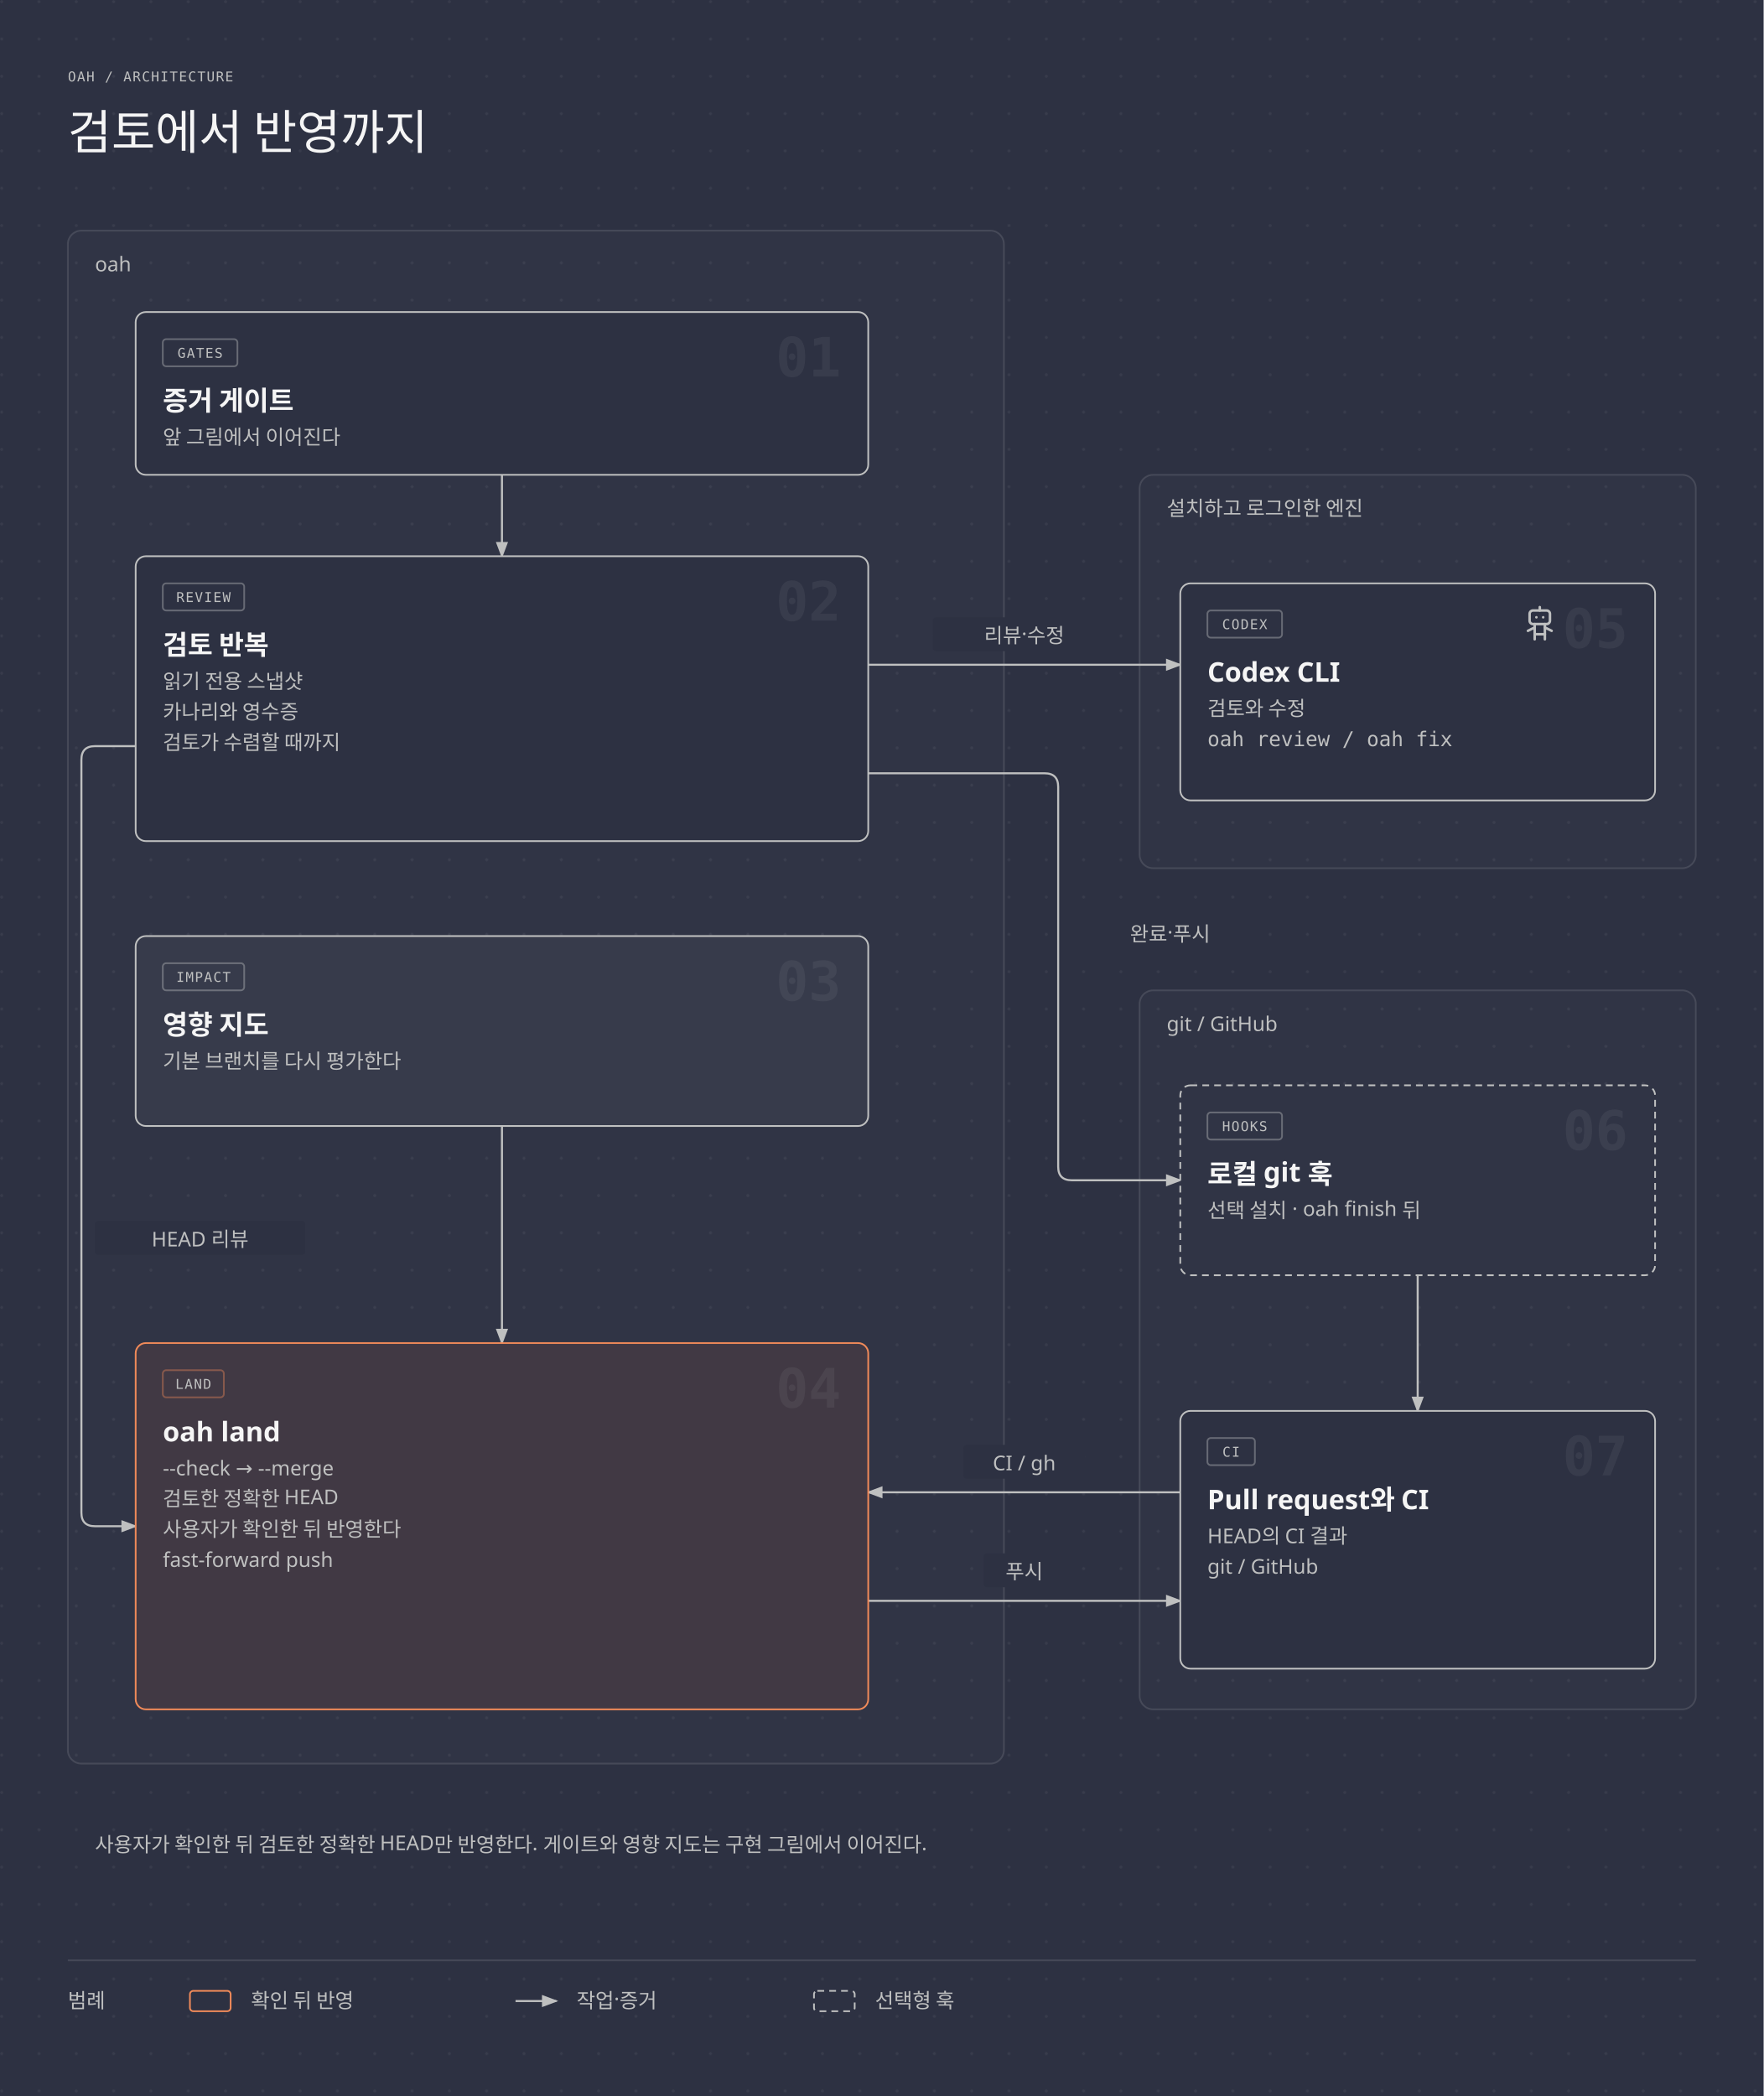
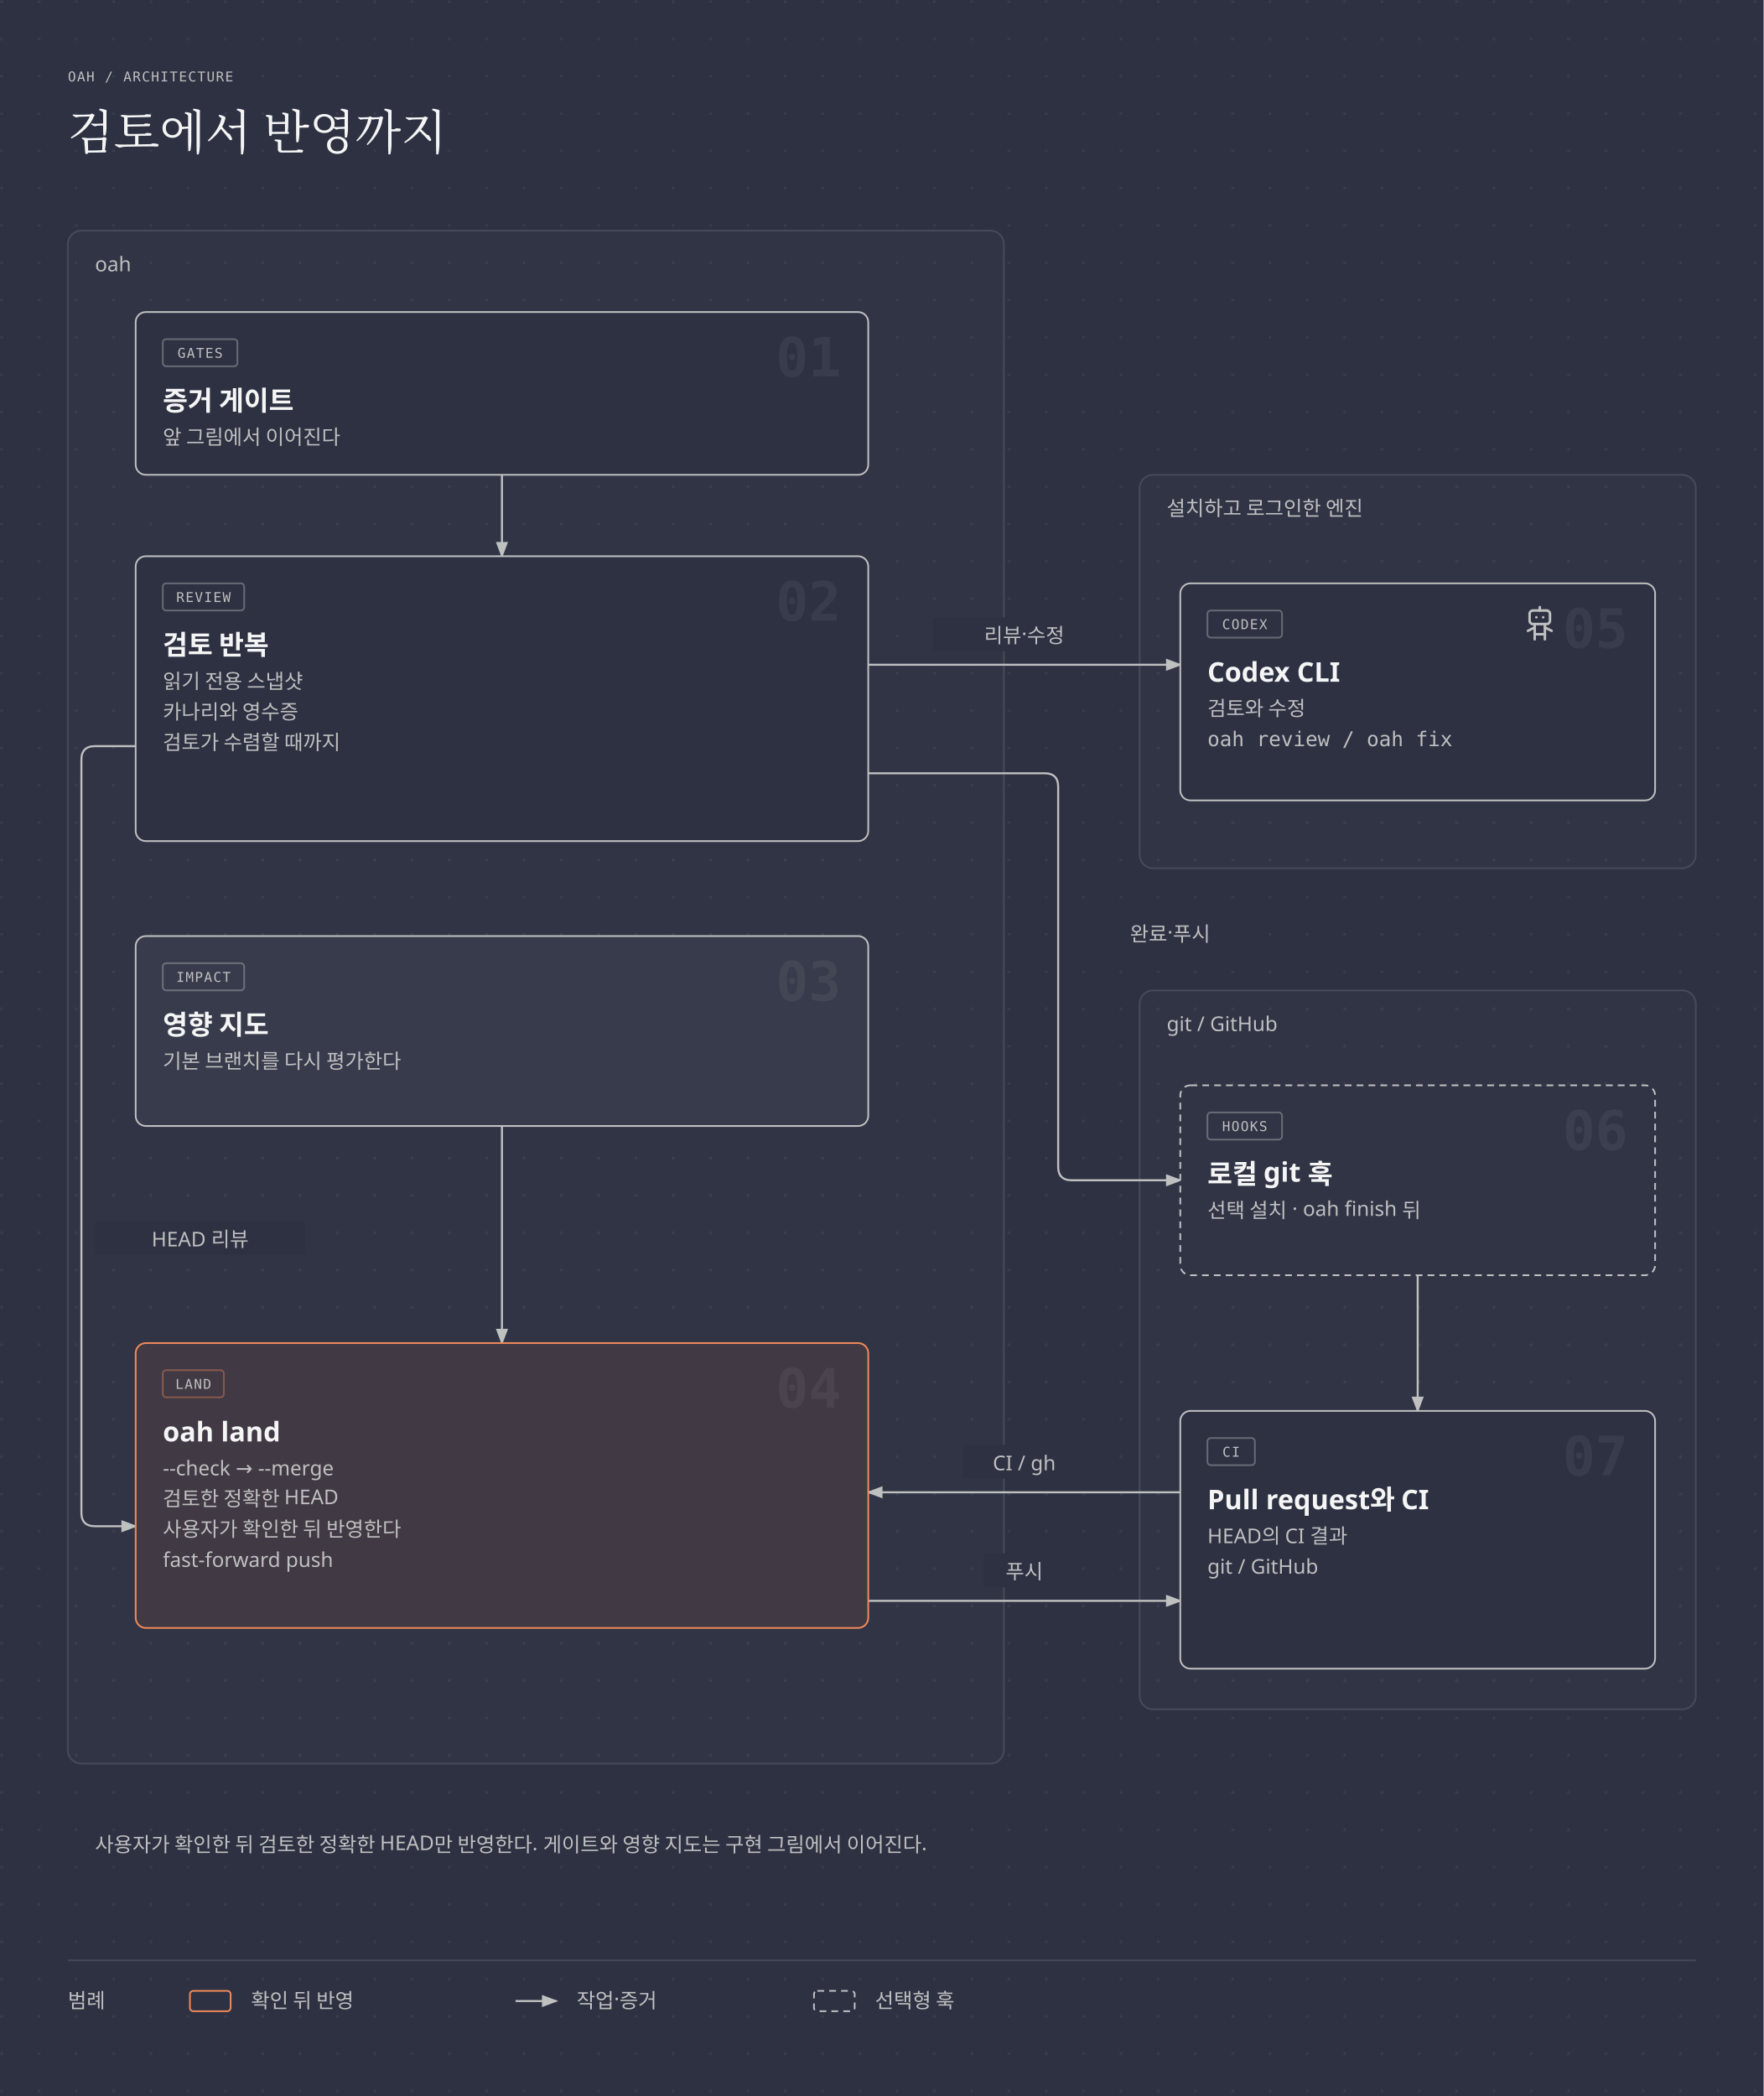
<svg xmlns="http://www.w3.org/2000/svg" viewBox="0 0 1040 1236" role="img" aria-labelledby="architecture-land-ko-dark-title architecture-land-ko-dark-desc" data-diagram-type="Architecture" data-size="fit" id="architecture-land-ko-dark-root">
  <defs>
    <style>#architecture-land-ko-dark-root { font-family: "Geist", "Noto Sans KR", "Apple SD Gothic Neo", "Malgun Gothic", system-ui, sans-serif; color: #f5f5f5; }
      #architecture-land-ko-dark-root .diagram-container { width: 100%; overflow-x: auto; }
      #architecture-land-ko-dark-root text { font-family: "Geist", "Noto Sans KR", "Apple SD Gothic Neo", "Malgun Gothic", system-ui, sans-serif; fill: #f5f5f5; }
-       #architecture-land-ko-dark-root .title { font-family: "Instrument Serif", "Noto Serif KR", "Batang", serif; font-size: 28px; font-weight: 400; }
+       #architecture-land-ko-dark-root .title { font-family: "Instrument Serif", "Noto Serif KR", "AppleMyungjo", "Batang", "Noto Serif CJK KR", serif; font-size: 28px; font-weight: 400; }
      #architecture-land-ko-dark-root .node { font-size: 16px; font-weight: 600; }
      #architecture-land-ko-dark-root .sub { font-family: "Geist", "Noto Sans KR", "Apple SD Gothic Neo", "Malgun Gothic", system-ui, sans-serif; font-size: 12px; font-weight: 400; fill: #bfc0c0; }
      #architecture-land-ko-dark-root .technical { font-family: "Geist Mono", ui-monospace, "SFMono-Regular", Consolas, monospace; }
      #architecture-land-ko-dark-root .label { font-size: 12px; font-family: "Geist Mono", ui-monospace, "SFMono-Regular", Consolas, monospace; font-weight: 400; fill: #bfc0c0; }
      #architecture-land-ko-dark-root .prose { font-size: 12px; font-weight: 400; fill: #bfc0c0; }
      #architecture-land-ko-dark-root .zone-label { font-size: 12px; font-family: "Geist", "Noto Sans KR", "Apple SD Gothic Neo", "Malgun Gothic", system-ui, sans-serif; font-weight: 500; fill: #bfc0c0; }
      #architecture-land-ko-dark-root .arrow-label { font-size: 12px; font-family: "Geist", "Noto Sans KR", "Apple SD Gothic Neo", "Malgun Gothic", system-ui, sans-serif; font-weight: 500; fill: #bfc0c0; }
      #architecture-land-ko-dark-root .tag { font-family: "Geist Mono", ui-monospace, "SFMono-Regular", Consolas, monospace; font-size: 8px; font-weight: 500; letter-spacing: .08em; fill: #bfc0c0; }
      #architecture-land-ko-dark-root .ghost { font-family: "Geist Mono", ui-monospace, "SFMono-Regular", Consolas, monospace; font-size: 32px; font-weight: 600; fill: #f5f5f5; opacity: .06; }
      @media print {
#architecture-land-ko-dark-root .diagram-container { overflow-x: visible; }
}</style>
    <pattern id="architecture-land-ko-dark-dots" width="22" height="22" patternUnits="userSpaceOnUse">
      <circle cx="1" cy="1" r="0.9" fill="#f5f5f5" fill-opacity=".10" />
    </pattern>
    <marker id="architecture-land-ko-dark-arrow" markerWidth="8" markerHeight="6" refX="7" refY="3" orient="auto">
      <polygon points="0 0, 8 3, 0 6" fill="#bfc0c0" />
    </marker>
    <marker id="architecture-land-ko-dark-arrow-accent" markerWidth="8" markerHeight="6" refX="7" refY="3" orient="auto">
      <polygon points="0 0, 8 3, 0 6" fill="#f08a59" />
    </marker>
    <marker id="architecture-land-ko-dark-arrow-link" markerWidth="8" markerHeight="6" refX="7" refY="3" orient="auto">
      <polygon points="0 0, 8 3, 0 6" fill="#739fdf" />
    </marker>
  </defs>
  <rect width="1040" height="1236" fill="#2d3142" />
  <rect width="1040" height="1236" fill="url(#architecture-land-ko-dark-dots)" opacity=".55" />
  <text x="40" y="48" class="tag" text-anchor="start">OAH / ARCHITECTURE</text>
  <text x="40" y="88" class="title" text-anchor="start">검토에서 반영까지</text>
  <rect x="40" y="136" width="552" height="904" rx="8" fill="#f5f5f5" stroke="#f5f5f5" stroke-width="1" data-group-id="oah" fill-opacity=".02" stroke-opacity=".12" />
  <text x="56" y="160" class="zone-label" text-anchor="start">oah</text>
  <rect x="672" y="280" width="328" height="232" rx="8" fill="#f5f5f5" stroke="#f5f5f5" stroke-width="1" data-group-id="engines" fill-opacity=".02" stroke-opacity=".12" />
  <text x="688" y="304" class="zone-label" text-anchor="start">설치하고 로그인한 엔진</text>
  <rect x="672" y="584" width="328" height="424" rx="8" fill="#f5f5f5" stroke="#f5f5f5" stroke-width="1" data-group-id="git" fill-opacity=".02" stroke-opacity=".12" />
  <text x="688" y="608" class="zone-label" text-anchor="start">git / GitHub</text>
  <path d="M 296,280 L 296,328" data-edge-id="a1" data-from="gates" data-to="rloop" data-label="" fill="none" stroke="#bfc0c0" stroke-width="1.2" marker-end="url(#architecture-land-ko-dark-arrow)" />
  <path d="M 512,392 L 696,392" data-edge-id="a2" data-from="rloop" data-to="codex" data-label="리뷰·수정" fill="none" stroke="#bfc0c0" stroke-width="1.2" marker-end="url(#architecture-land-ko-dark-arrow)" />
  <path d="M 512,456 L 616,456 Q 624,456 624,464 L 624,688 Q 624,696 632,696 L 696,696" data-edge-id="a3" data-from="rloop" data-to="hooks" data-label="완료·푸시" fill="none" stroke="#bfc0c0" stroke-width="1.2" marker-end="url(#architecture-land-ko-dark-arrow)" />
  <path d="M 80,440 L 56,440 Q 48,440 48,448 L 48,892 Q 48,900 56,900 L 80,900" data-edge-id="a4" data-from="rloop" data-to="land" data-label="HEAD 리뷰" fill="none" stroke="#bfc0c0" stroke-width="1.2" marker-end="url(#architecture-land-ko-dark-arrow)" />
  <path d="M 296,664 L 296,792" data-edge-id="a5" data-from="impact" data-to="land" data-label="" fill="none" stroke="#bfc0c0" stroke-width="1.2" marker-end="url(#architecture-land-ko-dark-arrow)" />
  <path d="M 836,752 L 836,832" data-edge-id="a6" data-from="hooks" data-to="remote" data-label="" fill="none" stroke="#bfc0c0" stroke-width="1.2" marker-end="url(#architecture-land-ko-dark-arrow)" />
  <path d="M 696,880 L 512,880" data-edge-id="a7" data-from="remote" data-to="land" data-label="CI / gh" fill="none" stroke="#bfc0c0" stroke-width="1.2" marker-end="url(#architecture-land-ko-dark-arrow)" />
  <path d="M 512,944 L 696,944" data-edge-id="a8" data-from="land" data-to="remote" data-label="푸시" fill="none" stroke="#bfc0c0" stroke-width="1.2" marker-end="url(#architecture-land-ko-dark-arrow)" />
  <rect x="550" y="364" width="108" height="20" rx="2" fill="#2d3142" />
  <text x="604" y="379" class="arrow-label" text-anchor="middle">리뷰·수정</text>
  <rect x="632" y="540" width="116" height="20" rx="2" fill="#2d3142" />
  <text x="690" y="555" class="arrow-label" text-anchor="middle">완료·푸시</text>
  <rect x="56" y="720" width="124" height="20" rx="2" fill="#2d3142" />
  <text x="118" y="735" class="arrow-label" text-anchor="middle">HEAD 리뷰</text>
  <rect x="568" y="852" width="72" height="20" rx="2" fill="#2d3142" />
  <text x="604" y="867" class="arrow-label" text-anchor="middle">CI / gh</text>
  <rect x="580" y="916" width="48" height="20" rx="2" fill="#2d3142" />
  <text x="604" y="931" class="arrow-label" text-anchor="middle">푸시</text>
  <g data-node-id="gates" data-source-label="증거 게이트 앞 그림에서 이어진다">
    <rect x="80" y="184" width="432" height="96" rx="6" fill="#2d3142" />
    <rect x="80" y="184" width="432" height="96" rx="6" fill="#2d3142" stroke="#bfc0c0" stroke-width="1" />
    <g aria-hidden="true">
      <rect x="96" y="200" width="44" height="16" rx="2" fill="none" stroke="#bfc0c0" stroke-width="1" stroke-opacity=".4" />
      <text x="118" y="211" class="tag" text-anchor="middle">GATES</text>
      <text x="496" y="222" class="ghost" text-anchor="end">01</text>
    </g>
    <text x="96" y="242" class="node" text-anchor="start">증거 게이트</text>
    <text x="96" y="262" class="sub" text-anchor="start">앞 그림에서 이어진다</text>
  </g>
  <g data-node-id="rloop" data-source-label="검토 반복 읽기 전용 스냅샷 카나리와 영수증 검토가 수렴할 때까지">
    <rect x="80" y="328" width="432" height="168" rx="6" fill="#2d3142" />
    <rect x="80" y="328" width="432" height="168" rx="6" fill="#2d3142" stroke="#bfc0c0" stroke-width="1" />
    <g aria-hidden="true">
      <rect x="96" y="344" width="48" height="16" rx="2" fill="none" stroke="#bfc0c0" stroke-width="1" stroke-opacity=".4" />
      <text x="120" y="355" class="tag" text-anchor="middle">REVIEW</text>
      <text x="496" y="366" class="ghost" text-anchor="end">02</text>
    </g>
    <text x="96" y="386" class="node" text-anchor="start">검토 반복</text>
    <text x="96" y="406" class="sub" text-anchor="start">읽기 전용 스냅샷</text>
    <text x="96" y="424" class="sub" text-anchor="start">카나리와 영수증</text>
    <text x="96" y="442" class="sub" text-anchor="start">검토가 수렴할 때까지</text>
  </g>
  <g data-node-id="impact" data-source-label="영향 지도 기본 브랜치를 다시 평가한다">
    <rect x="80" y="552" width="432" height="112" rx="6" fill="#2d3142" />
    <rect x="80" y="552" width="432" height="112" rx="6" fill="#f5f5f5" stroke="#bfc0c0" stroke-width="1" fill-opacity=".05" />
    <g aria-hidden="true">
      <rect x="96" y="568" width="48" height="16" rx="2" fill="none" stroke="#bfc0c0" stroke-width="1" stroke-opacity=".4" />
      <text x="120" y="579" class="tag" text-anchor="middle">IMPACT</text>
      <text x="496" y="590" class="ghost" text-anchor="end">03</text>
    </g>
    <text x="96" y="610" class="node" text-anchor="start">영향 지도</text>
    <text x="96" y="630" class="sub" text-anchor="start">기본 브랜치를 다시 평가한다</text>
  </g>
  <g data-node-id="land" data-source-label="oah land --check → --merge 검토한 정확한 HEAD 사용자가 확인한 뒤 반영한다 fast-forward push">
-     <rect x="80" y="792" width="432" height="216" rx="6" fill="#2d3142" />
-     <rect x="80" y="792" width="432" height="216" rx="6" fill="#f08a59" stroke="#f08a59" stroke-width="1" fill-opacity=".10" />
+     <rect x="80" y="792" width="432" height="168" rx="6" fill="#2d3142" />
+     <rect x="80" y="792" width="432" height="168" rx="6" fill="#f08a59" stroke="#f08a59" stroke-width="1" fill-opacity=".10" />
    <g aria-hidden="true">
      <rect x="96" y="808" width="36" height="16" rx="2" fill="none" stroke="#f08a59" stroke-width="1" stroke-opacity=".4" />
      <text x="114" y="819" class="tag" text-anchor="middle">LAND</text>
      <text x="496" y="830" class="ghost" text-anchor="end">04</text>
    </g>
    <text x="96" y="850" class="node" text-anchor="start">oah land</text>
    <text x="96" y="870" class="sub" text-anchor="start">--check → --merge</text>
    <text x="96" y="888" class="sub" text-anchor="start">검토한 정확한 HEAD</text>
    <text x="96" y="906" class="sub" text-anchor="start">사용자가 확인한 뒤 반영한다</text>
    <text x="96" y="924" class="sub" text-anchor="start">fast-forward push</text>
  </g>
  <g data-node-id="codex" data-source-label="Codex CLI 검토와 수정 oah review / oah fix">
    <rect x="696" y="344" width="280" height="128" rx="6" fill="#2d3142" />
    <rect x="696" y="344" width="280" height="128" rx="6" fill="#2d3142" stroke="#bfc0c0" stroke-width="1" />
    <g aria-hidden="true">
      <rect x="712" y="360" width="44" height="16" rx="2" fill="none" stroke="#bfc0c0" stroke-width="1" stroke-opacity=".4" />
      <text x="734" y="371" class="tag" text-anchor="middle">CODEX</text>
      <text x="960" y="382" class="ghost" text-anchor="end">05</text>
      <g transform="translate(896,356)" color="#bfc0c0">
        <g fill="none" stroke="currentColor" stroke-width="1.5" stroke-linecap="round" stroke-linejoin="round">
          <path d="M6 6a2 2 0 0 1 2 -2h8a2 2 0 0 1 2 2v4a2 2 0 0 1 -2 2h-8a2 2 0 0 1 -2 -2l0 -4" />
          <path d="M12 2v2" />
          <path d="M9 12v9" />
          <path d="M15 12v9" />
          <path d="M5 16l4 -2" />
          <path d="M15 14l4 2" />
          <path d="M9 18h6" />
          <path d="M10 8v.01" />
          <path d="M14 8v.01" />
        </g>
      </g>
    </g>
    <text x="712" y="402" class="node" text-anchor="start">Codex CLI</text>
    <text x="712" y="422" class="sub" text-anchor="start">검토와 수정</text>
    <text x="712" y="440" class="sub technical" text-anchor="start">oah review / oah fix</text>
  </g>
  <g data-node-id="hooks" data-source-label="로컬 git 훅 선택 설치 · oah finish 뒤">
    <rect x="696" y="640" width="280" height="112" rx="6" fill="#2d3142" />
    <rect x="696" y="640" width="280" height="112" rx="6" fill="#f5f5f5" stroke="#bfc0c0" stroke-width="1" fill-opacity=".02" stroke-dasharray="4,3" />
    <g aria-hidden="true">
      <rect x="712" y="656" width="44" height="16" rx="2" fill="none" stroke="#bfc0c0" stroke-width="1" stroke-opacity=".4" />
      <text x="734" y="667" class="tag" text-anchor="middle">HOOKS</text>
      <text x="960" y="678" class="ghost" text-anchor="end">06</text>
    </g>
    <text x="712" y="698" class="node" text-anchor="start">로컬 git 훅</text>
    <text x="712" y="718" class="sub" text-anchor="start">선택 설치 · oah finish 뒤</text>
  </g>
  <g data-node-id="remote" data-source-label="Pull request와 CI HEAD의 CI 결과 git / GitHub">
    <rect x="696" y="832" width="280" height="152" rx="6" fill="#2d3142" />
    <rect x="696" y="832" width="280" height="152" rx="6" fill="#2d3142" stroke="#bfc0c0" stroke-width="1" />
    <g aria-hidden="true">
      <rect x="712" y="848" width="28" height="16" rx="2" fill="none" stroke="#bfc0c0" stroke-width="1" stroke-opacity=".4" />
      <text x="726" y="859" class="tag" text-anchor="middle">CI</text>
      <text x="960" y="870" class="ghost" text-anchor="end">07</text>
    </g>
    <text x="712" y="890" class="node" text-anchor="start">Pull request와 CI</text>
    <text x="712" y="910" class="sub" text-anchor="start">HEAD의 CI 결과</text>
    <text x="712" y="928" class="sub" text-anchor="start">git / GitHub</text>
  </g>
  <text x="56" y="1092" class="prose" text-anchor="start">사용자가 확인한 뒤 검토한 정확한 HEAD만 반영한다. 게이트와 영향 지도는 구현 그림에서 이어진다.</text>
  <line x1="40" y1="1156" x2="1000" y2="1156" stroke="#f5f5f5" stroke-opacity=".12" />
  <text x="40" y="1184" class="zone-label" text-anchor="start">범례</text>
  <rect x="112" y="1174" width="24" height="12" rx="2" fill="none" stroke="#f08a59" stroke-width="1" />
  <text x="148" y="1184" class="prose" text-anchor="start">확인 뒤 반영</text>
  <path d="M 304,1180 h 24" fill="none" stroke="#bfc0c0" stroke-width="1.2" marker-end="url(#architecture-land-ko-dark-arrow)" />
  <text x="340" y="1184" class="prose" text-anchor="start">작업·증거</text>
  <rect x="480" y="1174" width="24" height="12" rx="2" fill="none" stroke="#bfc0c0" stroke-width="1" stroke-dasharray="4,3" />
  <text x="516" y="1184" class="prose" text-anchor="start">선택형 훅</text>
</svg>
